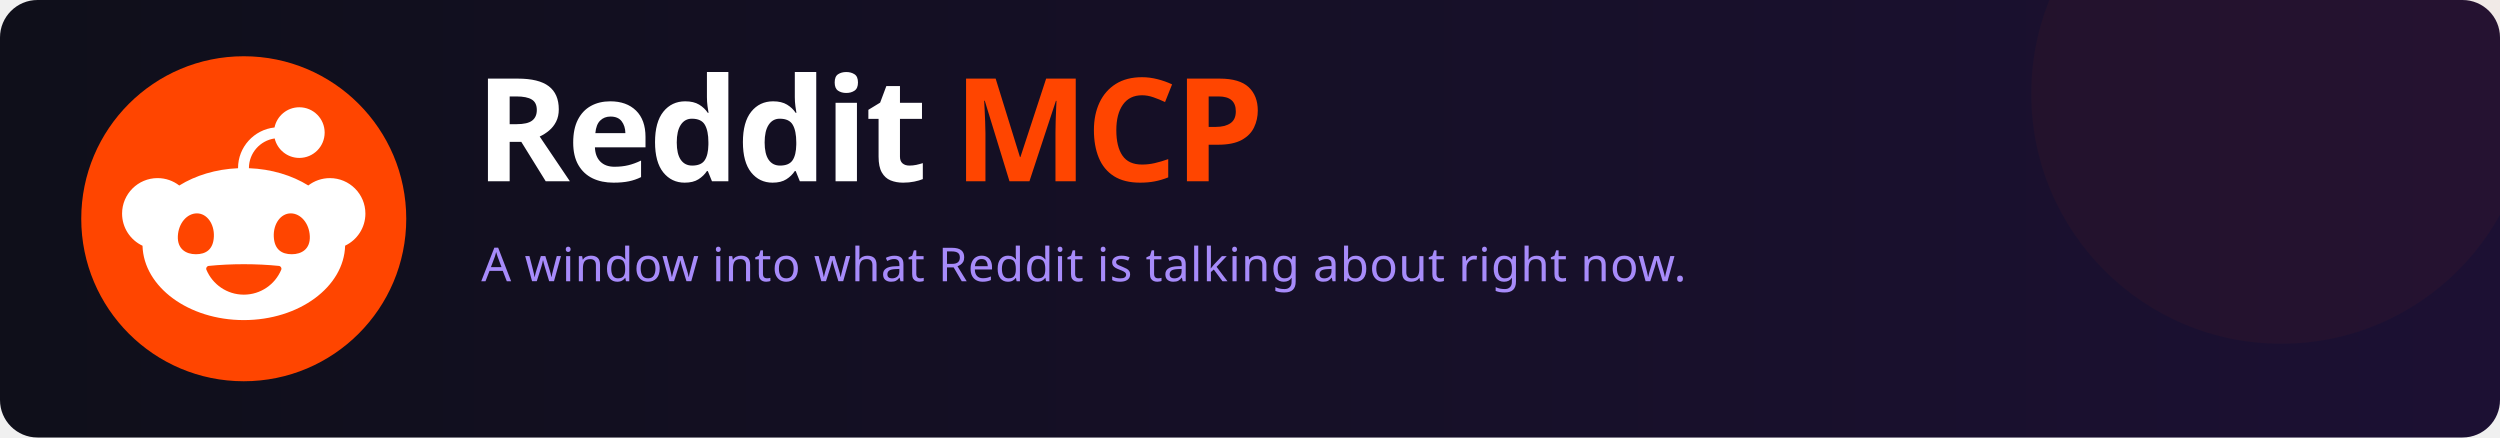
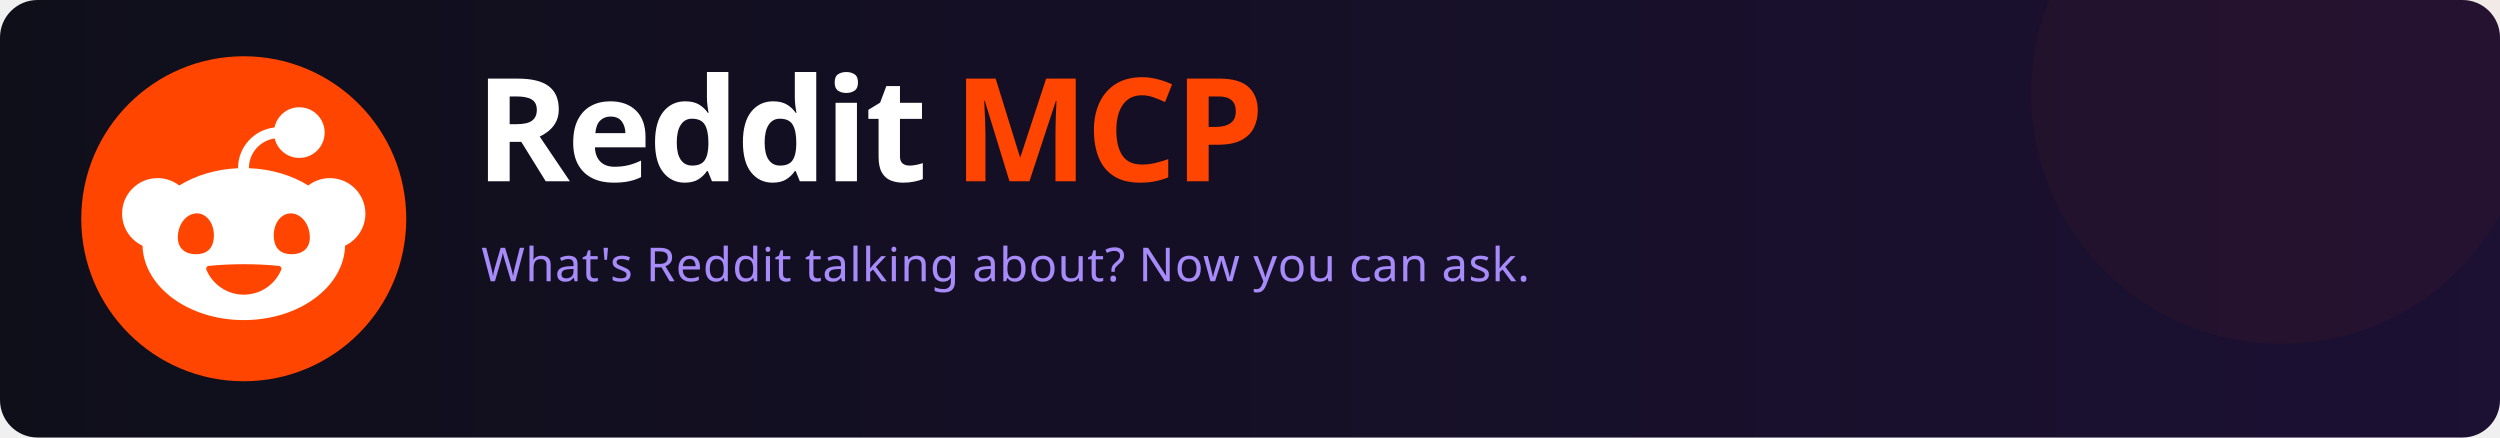
<svg xmlns="http://www.w3.org/2000/svg" viewBox="0 0 800 140">
  <defs>
    <linearGradient id="bg" x1="0%" y1="0%" x2="100%" y2="0%">
      <stop offset="0%" style="stop-color:#0f0f1a;stop-opacity:1" />
      <stop offset="100%" style="stop-color:#1c1033;stop-opacity:1" />
    </linearGradient>
  </defs>
  <rect width="800" height="140" rx="12" fill="url(#bg)" />
  <circle cx="78" cy="70" r="52" fill="#FF4500" />
  <g transform="translate(78,70) scale(0.38) translate(-128,-128)">
    <path fill="white" d="m154.04,60.36c2.22,9.41,10.67,16.42,20.76,16.42,11.78,0,21.33-9.55,21.33-21.33s-9.55-21.33-21.33-21.33c-10.3,0-18.89,7.3-20.89,17.01-17.25,1.85-30.72,16.48-30.72,34.21,0,.04,0,.07,0,.11-18.76.79-35.89,6.13-49.49,14.56-5.05-3.91-11.39-6.24-18.27-6.24-16.51,0-29.89,13.38-29.89,29.89,0,11.98,7.04,22.3,17.21,27.07.99,34.7,38.8,62.61,85.31,62.61s84.37-27.94,85.31-62.67c10.09-4.8,17.07-15.09,17.07-27,0-16.51-13.38-29.89-29.89-29.89-6.85,0-13.16,2.31-18.2,6.19-13.72-8.49-31.04-13.83-49.99-14.54,0-.03,0-.05,0-.08,0-12.7,9.44-23.24,21.68-24.97Zm-81.54,82.27c.5-10.84,7.7-19.16,16.07-19.16s14.77,8.79,14.27,19.63c-.5,10.84-6.75,14.78-15.13,14.78s-15.71-4.41-15.21-15.25Zm95.06-19.16c8.38,0,15.58,8.32,16.07,19.16.5,10.84-6.84,15.25-15.21,15.25s-14.63-3.93-15.13-14.78c-.5-10.84,5.89-19.63,14.27-19.63Zm-9.96,44.24c1.57.16,2.57,1.79,1.96,3.25-5.15,12.31-17.31,20.96-31.5,20.96s-26.34-8.65-31.5-20.96c-.61-1.46.39-3.09,1.96-3.25,9.2-.93,19.15-1.44,29.54-1.44s20.33.51,29.54,1.44Z" />
  </g>
  <text x="152" y="58" font-family="'Segoe UI', system-ui, sans-serif" font-size="46" font-weight="800" fill="white" letter-spacing="-1">Reddit</text>
  <text x="305" y="58" font-family="'Segoe UI', system-ui, sans-serif" font-size="46" font-weight="800" fill="#FF4500" letter-spacing="-1"> MCP</text>
-   <text x="154" y="90" font-family="'Segoe UI', system-ui, sans-serif" font-size="15" fill="#a78bfa" letter-spacing="0.2">A window into what Reddit is talking about right now.</text>
+   <text x="154" y="90" font-family="'Segoe UI', system-ui, sans-serif" font-size="15" fill="#a78bfa" letter-spacing="0.2">What's Reddit talking about? Now you can ask.</text>
  <circle cx="730" cy="30" r="80" fill="#FF4500" opacity="0.04" />
</svg>
